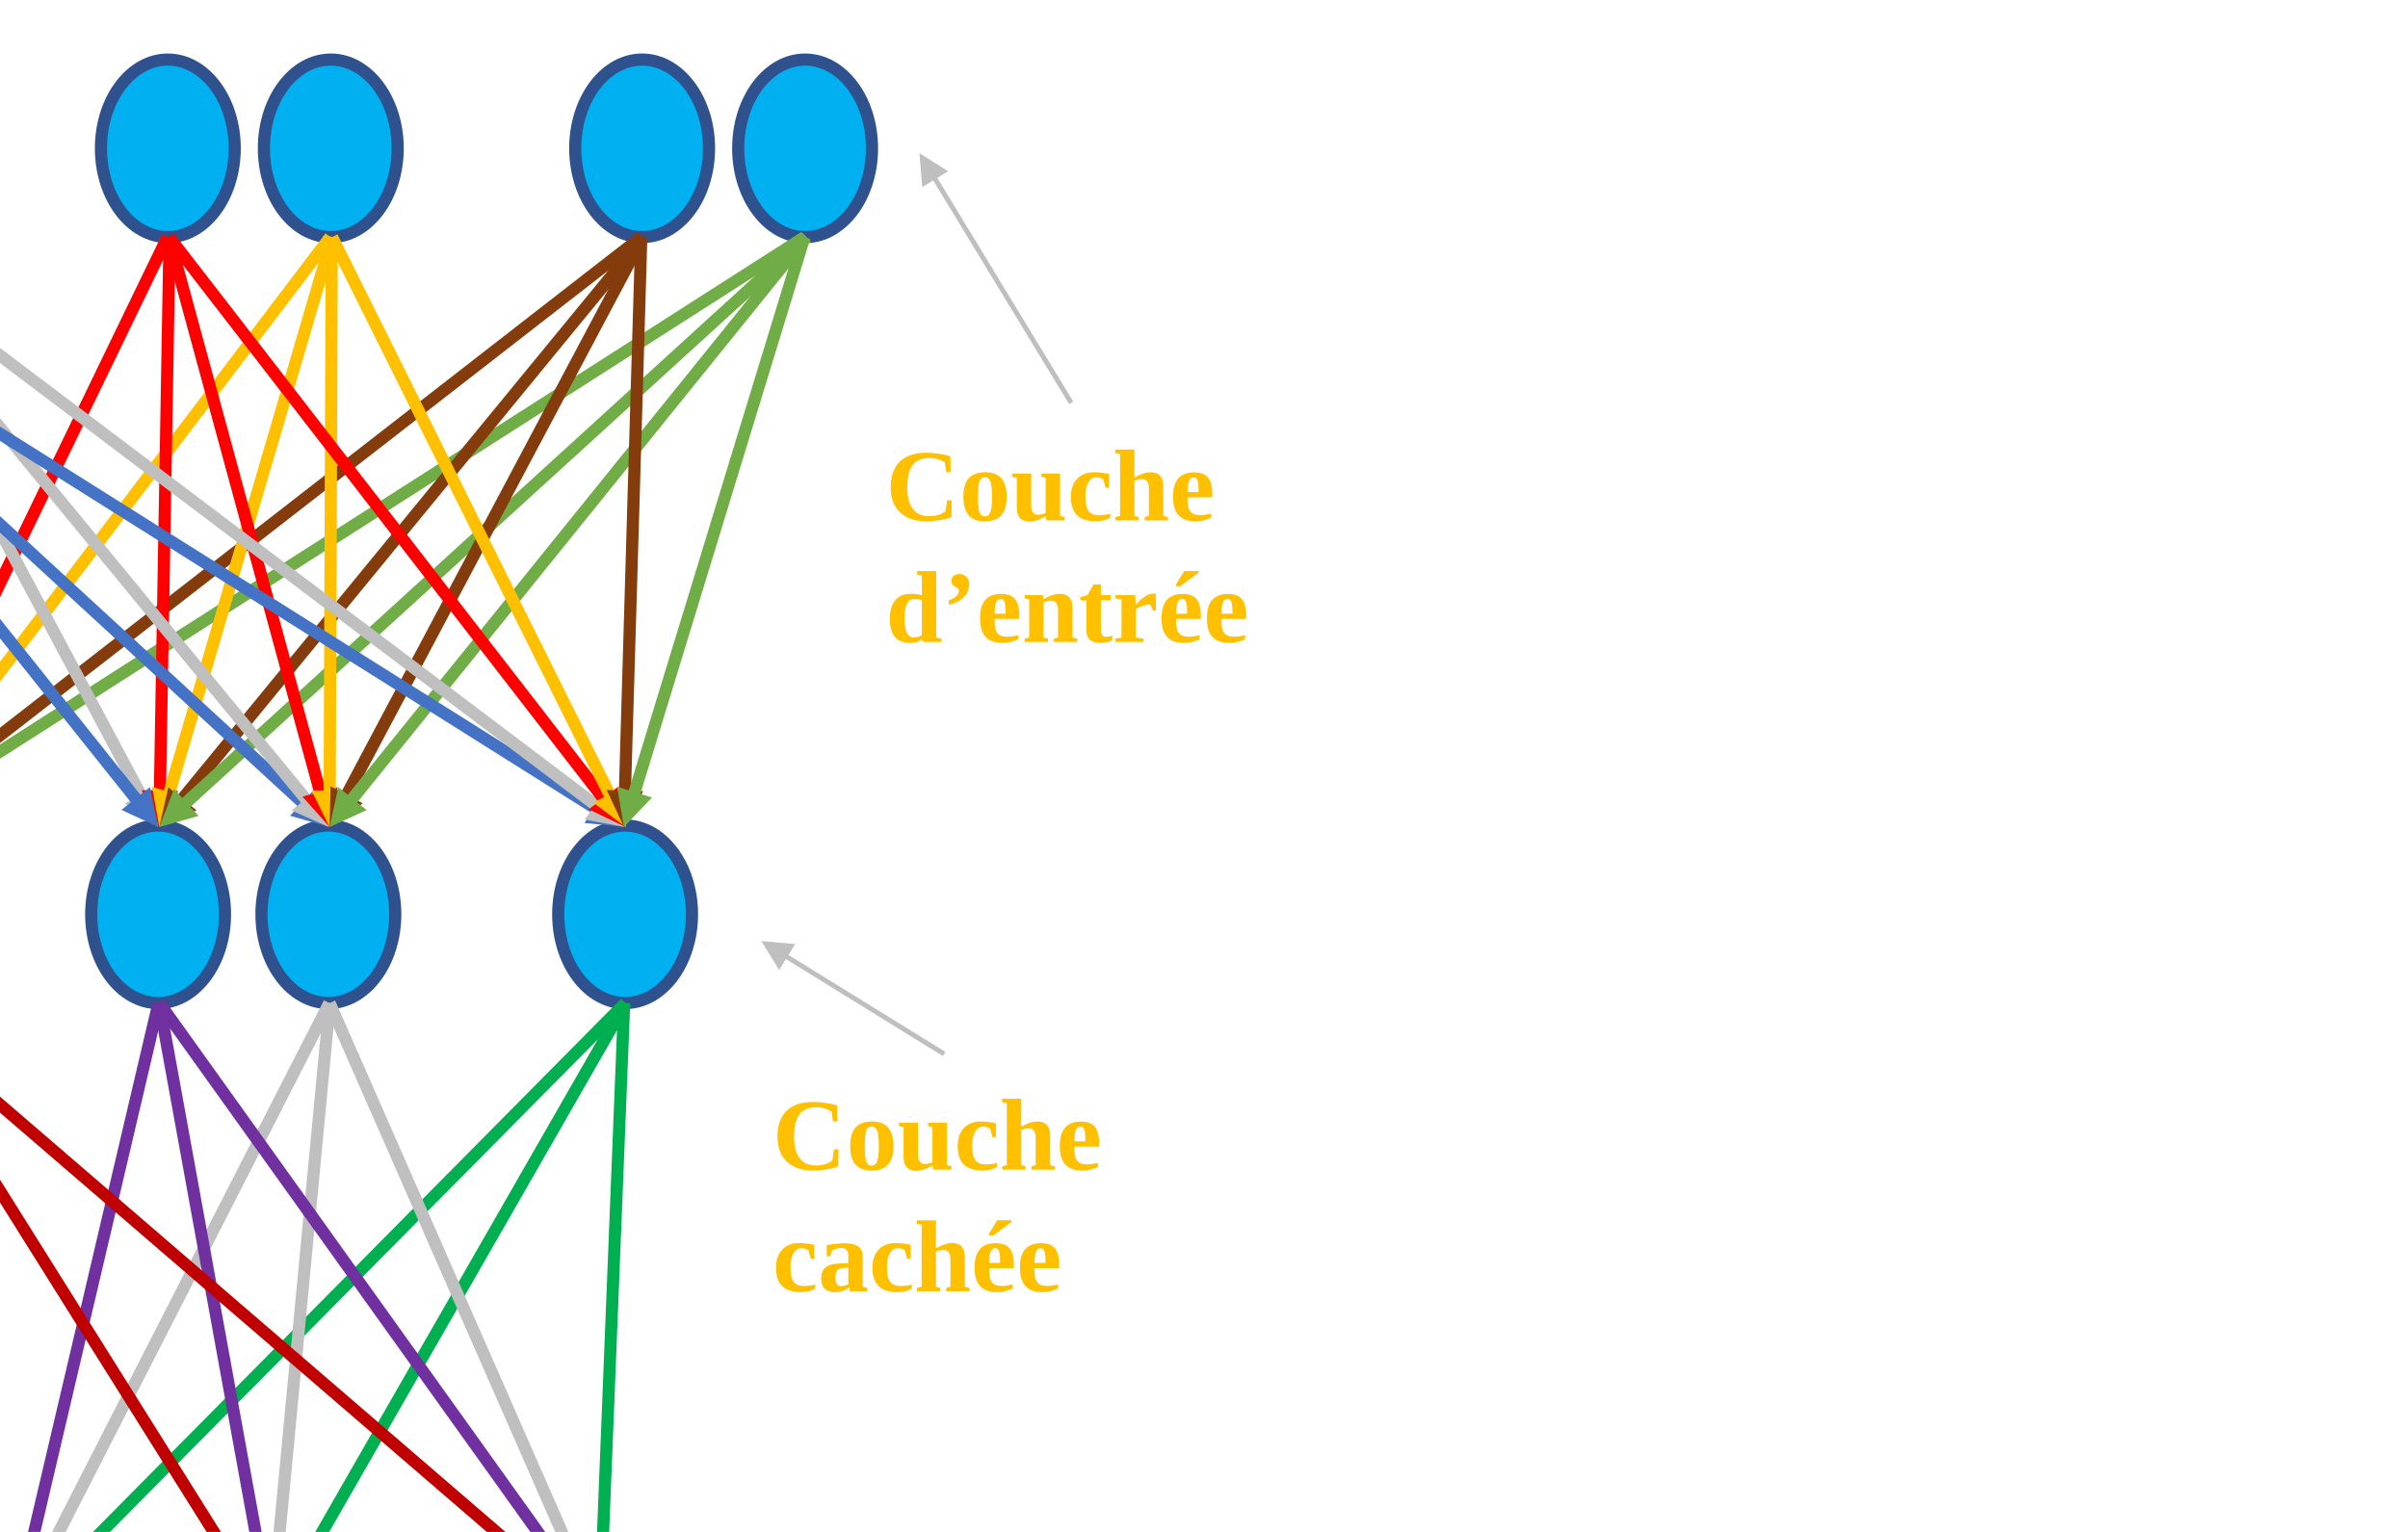
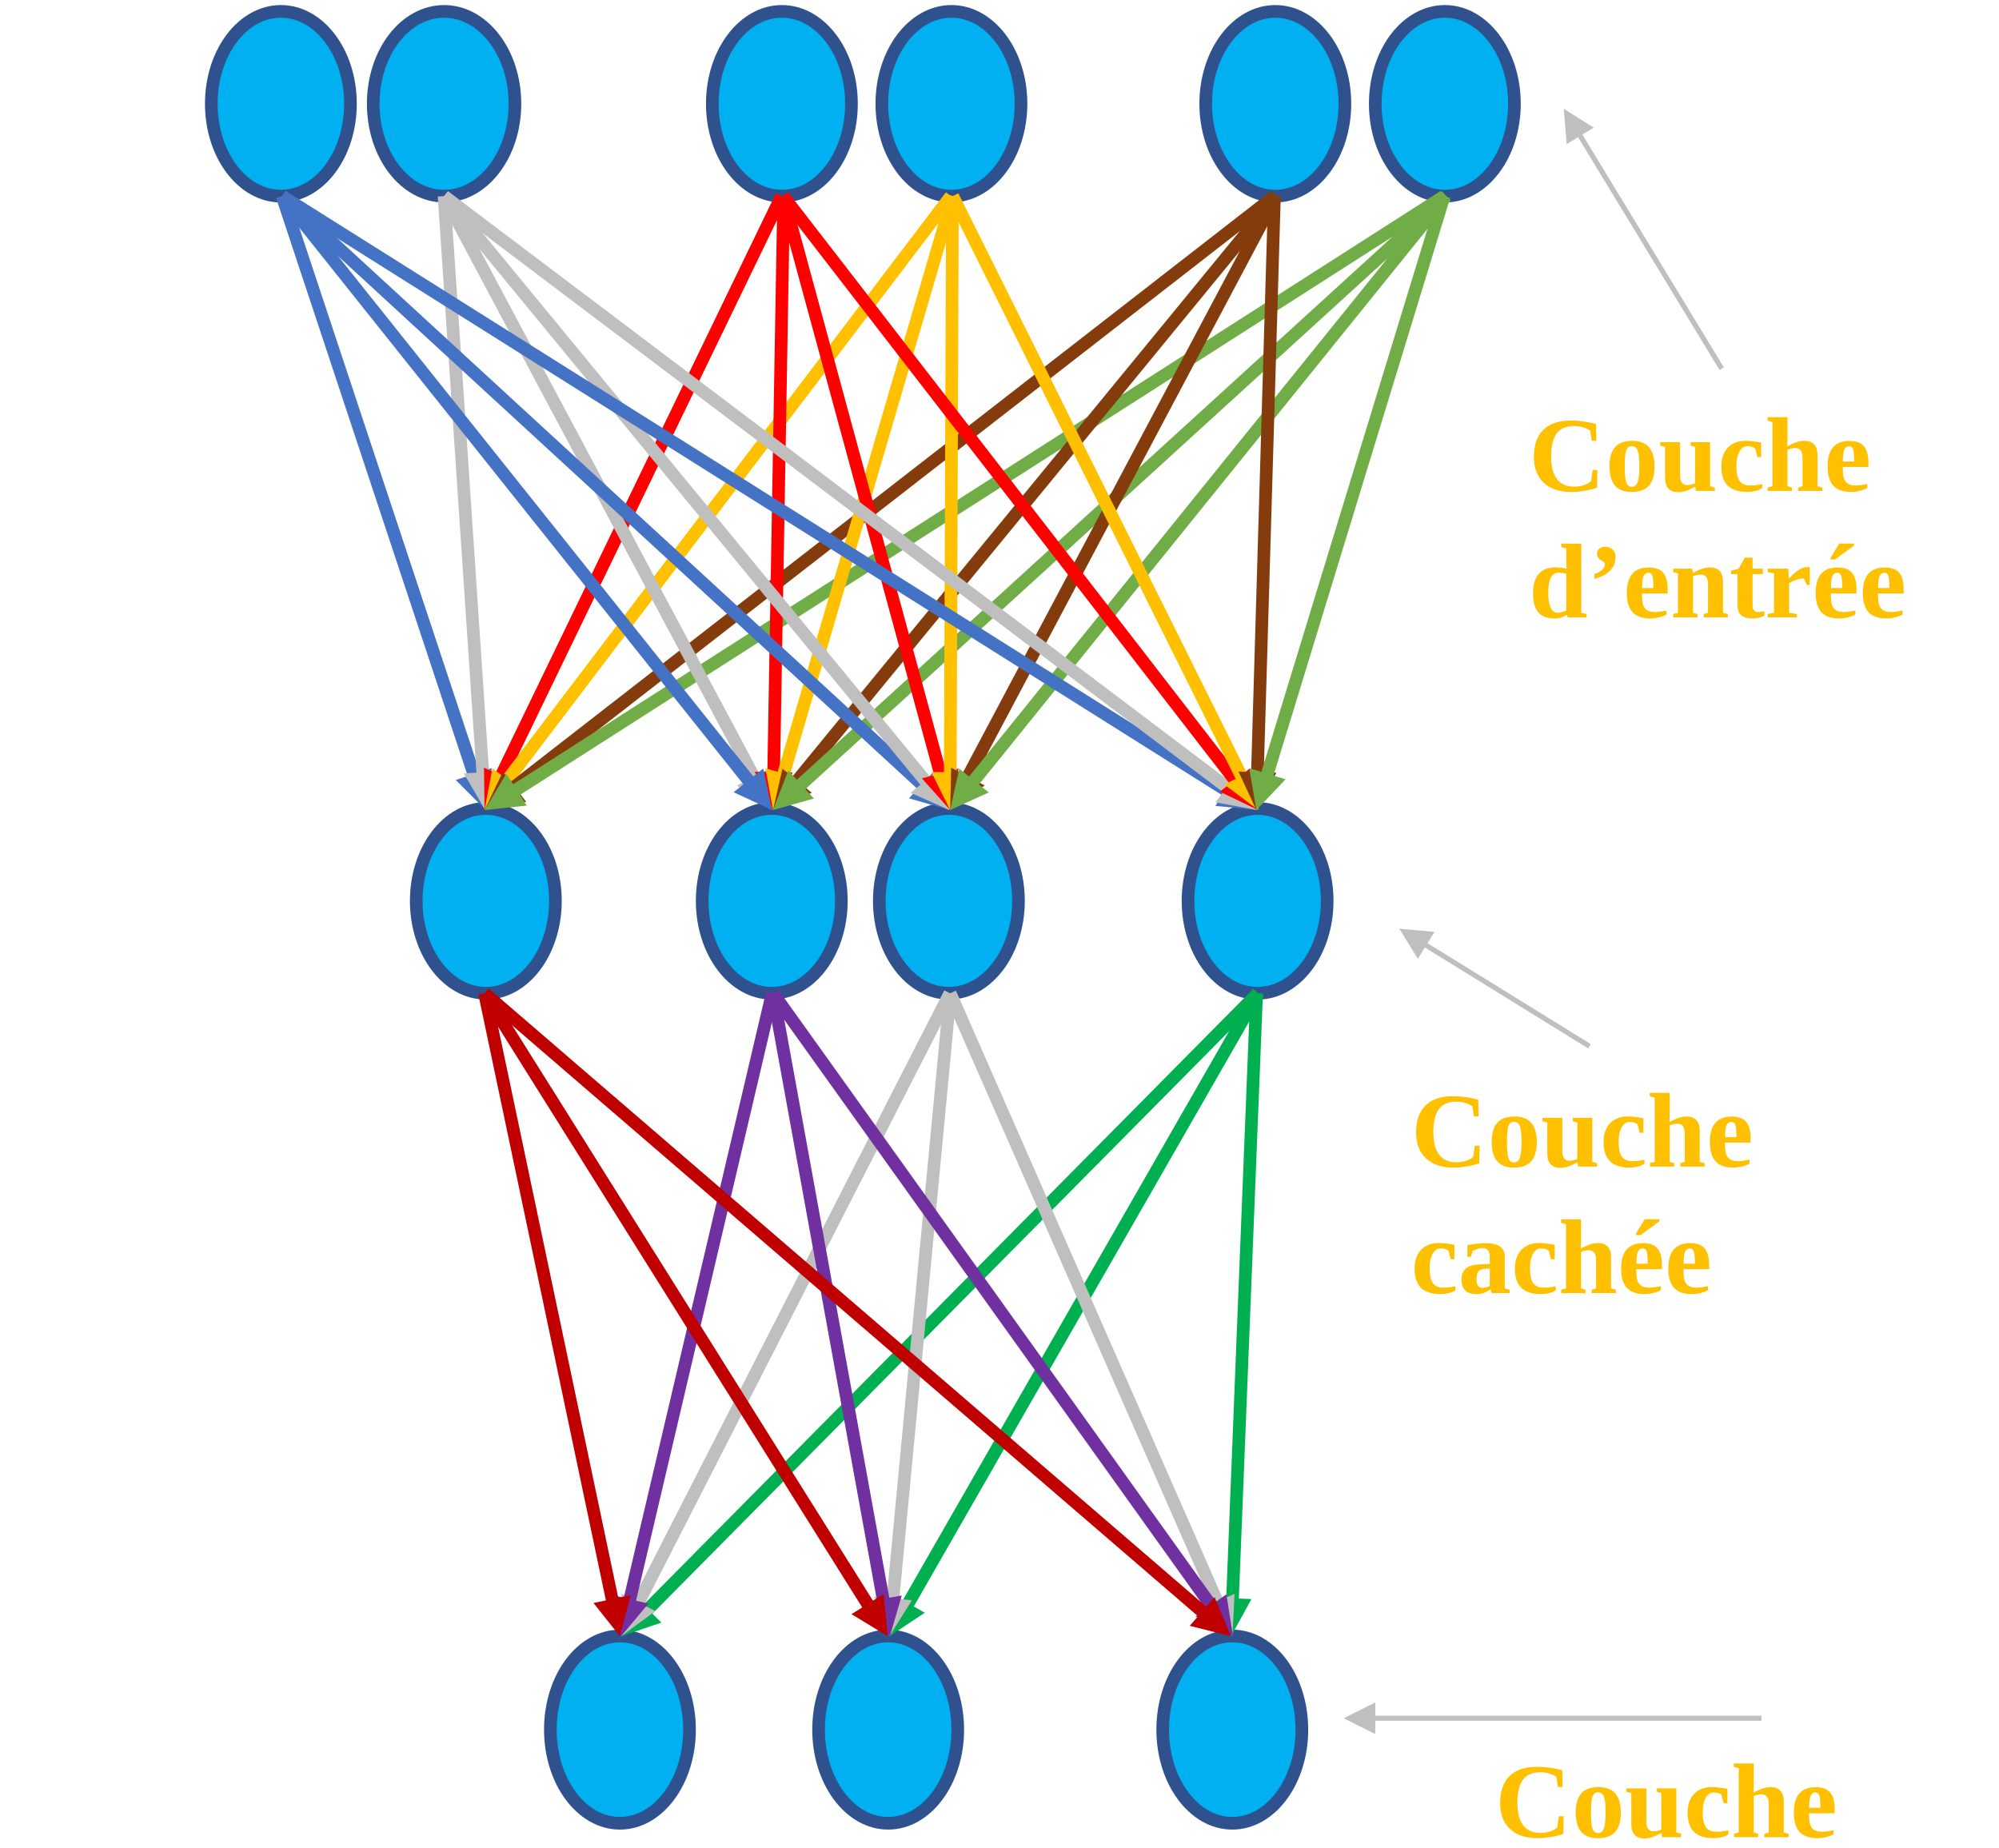
- <svg xmlns="http://www.w3.org/2000/svg" width="530" height="250" overflow="hidden" viewBox="160 -20 990 630" style="backgro und:darkred;width:0%">
+ <svg xmlns="http://www.w3.org/2000/svg" width="410" height="430" overflow="hidden" viewBox="-80 0 790 730" style="backgrou nd:darkred;width:0%">
  <defs>
    <clipPath id="clip0">
      <path d="M211 147 909 147 909 960 211 960Z" fill-rule="evenodd" clip-rule="evenodd" />
    </clipPath>
  </defs>
  <g clip-path="url(#clip0)" transform="translate(-211 -147)">
    <path d="M214.5 188C214.5 167.842 226.812 151.5 242 151.5 257.188 151.5 269.5 167.842 269.5 188 269.5 208.158 257.188 224.5 242 224.5 226.812 224.5 214.5 208.158 214.5 188Z" stroke="#2F528F" stroke-width="5" stroke-miterlimit="8" fill="#00B0F0" fill-rule="evenodd" />
    <path d="M278.5 188C278.5 167.842 291.036 151.5 306.5 151.5 321.964 151.5 334.5 167.842 334.5 188 334.5 208.158 321.964 224.5 306.5 224.5 291.036 224.5 278.5 208.158 278.5 188Z" stroke="#2F528F" stroke-width="5" stroke-miterlimit="8" fill="#00B0F0" fill-rule="evenodd" />
    <path d="M412.5 188C412.5 167.842 424.812 151.5 440 151.5 455.188 151.5 467.5 167.842 467.5 188 467.5 208.158 455.188 224.5 440 224.5 424.812 224.5 412.5 208.158 412.5 188Z" stroke="#2F528F" stroke-width="5" stroke-miterlimit="8" fill="#00B0F0" fill-rule="evenodd" />
    <path d="M479.5 188C479.5 167.842 491.812 151.5 507 151.5 522.188 151.5 534.5 167.842 534.5 188 534.5 208.158 522.188 224.5 507 224.5 491.812 224.5 479.5 208.158 479.5 188Z" stroke="#2F528F" stroke-width="5" stroke-miterlimit="8" fill="#00B0F0" fill-rule="evenodd" />
    <path d="M607.5 188C607.5 167.842 619.812 151.5 635 151.5 650.188 151.5 662.5 167.842 662.5 188 662.5 208.158 650.188 224.5 635 224.5 619.812 224.5 607.5 208.158 607.5 188Z" stroke="#2F528F" stroke-width="5" stroke-miterlimit="8" fill="#00B0F0" fill-rule="evenodd" />
    <path d="M674.5 188C674.5 167.842 686.812 151.5 702 151.5 717.188 151.5 729.5 167.842 729.5 188 729.5 208.158 717.188 224.5 702 224.5 686.812 224.5 674.5 208.158 674.5 188Z" stroke="#2F528F" stroke-width="5" stroke-miterlimit="8" fill="#00B0F0" fill-rule="evenodd" />
    <path d="M295.5 503C295.5 482.842 307.812 466.5 323 466.5 338.188 466.5 350.5 482.842 350.5 503 350.5 523.158 338.188 539.5 323 539.5 307.812 539.5 295.5 523.158 295.5 503Z" stroke="#2F528F" stroke-width="5" stroke-miterlimit="8" fill="#00B0F0" fill-rule="evenodd" />
    <path d="M408.5 503C408.5 482.842 420.812 466.5 436 466.5 451.188 466.5 463.5 482.842 463.5 503 463.5 523.158 451.188 539.5 436 539.5 420.812 539.5 408.5 523.158 408.5 503Z" stroke="#2F528F" stroke-width="5" stroke-miterlimit="8" fill="#00B0F0" fill-rule="evenodd" />
    <path d="M478.5 503C478.5 482.842 490.812 466.5 506 466.5 521.188 466.5 533.5 482.842 533.5 503 533.5 523.158 521.188 539.5 506 539.5 490.812 539.5 478.5 523.158 478.5 503Z" stroke="#2F528F" stroke-width="5" stroke-miterlimit="8" fill="#00B0F0" fill-rule="evenodd" />
    <path d="M600.5 503C600.5 482.842 612.812 466.5 628 466.5 643.188 466.5 655.5 482.842 655.5 503 655.5 523.158 643.188 539.5 628 539.5 612.812 539.5 600.5 523.158 600.5 503Z" stroke="#2F528F" stroke-width="5" stroke-miterlimit="8" fill="#00B0F0" fill-rule="evenodd" />
    <path d="M348.5 830.5C348.5 810.065 360.812 793.5 376 793.5 391.188 793.5 403.5 810.065 403.5 830.5 403.5 850.935 391.188 867.5 376 867.5 360.812 867.5 348.5 850.935 348.5 830.5Z" stroke="#2F528F" stroke-width="5" stroke-miterlimit="8" fill="#00B0F0" fill-rule="evenodd" />
    <path d="M454.5 830.5C454.5 810.065 466.812 793.5 482 793.5 497.188 793.5 509.5 810.065 509.5 830.5 509.5 850.935 497.188 867.5 482 867.5 466.812 867.5 454.5 850.935 454.5 830.5Z" stroke="#2F528F" stroke-width="5" stroke-miterlimit="8" fill="#00B0F0" fill-rule="evenodd" />
    <path d="M590.5 830.5C590.5 810.065 602.812 793.5 618 793.5 633.188 793.5 645.5 810.065 645.5 830.5 645.5 850.935 633.188 867.5 618 867.5 602.812 867.5 590.5 850.935 590.5 830.5Z" stroke="#2F528F" stroke-width="5" stroke-miterlimit="8" fill="#00B0F0" fill-rule="evenodd" />
    <path d="M244.873 223.713 321.394 454.46 316.648 456.033 240.127 225.287ZM325.353 450.513 322.956 467.111 311.115 455.234Z" fill="#4472C4" />
    <path d="M308.994 224.333 324.441 454.472 319.452 454.807 304.006 224.667ZM329.262 451.643 322.784 467.111 314.296 452.647Z" fill="#BFBFBF" />
    <path d="M2.25-1.089 114.18 230.27 109.68 232.448-2.25 1.089ZM117.593 225.842 117.374 242.611 104.09 232.375Z" fill="#FF0000" transform="matrix(-1 -8.74228e-08 -8.74228e-08 1 439.874 224.5)" />
    <path d="M1.991-1.512 178.719 231.144 174.737 234.169-1.991 1.512ZM181.188 226.129 184.289 242.611 169.243 235.203Z" fill="#FFC000" transform="matrix(-1 -8.74228e-08 -8.74228e-08 1 506.789 224.5)" />
    <path d="M1.534-1.974 303.867 232.967 300.799 236.915-1.534 1.974ZM304.961 227.485 312.203 242.611 295.757 239.329Z" fill="#843C0C" transform="matrix(-1 -8.74228e-08 -8.74228e-08 1 634.703 224.5)" />
    <path d="M1.347-2.106 370.077 233.77 367.383 237.982-1.347 2.106ZM370.665 228.21 379.259 242.611 362.582 240.846Z" fill="#70AD47" transform="matrix(-1 -8.74228e-08 -8.74228e-08 1 701.759 224.5)" />
    <path d="M308.706 223.323 432.267 454.906 427.856 457.26 304.294 225.677ZM435.502 450.347 435.946 467.111 422.268 457.408Z" fill="#BFBFBF" />
    <path d="M2.5-0.043 6.494 230.07 1.495 230.156-2.5 0.043ZM11.45 227.483 4.212 242.611-3.547 227.744Z" fill="#FF0000" transform="matrix(-1 -8.74228e-08 -8.74228e-08 1 440.712 224.5)" />
    <path d="M2.399-0.703 70.01 229.912 65.212 231.319-2.399 0.703ZM74.104 226.106 71.127 242.611 59.71 230.326Z" fill="#FFC000" transform="matrix(-1 -8.74228e-08 -8.74228e-08 1 507.627 224.5)" />
    <path d="M1.933-1.586 193.046 231.362 189.18 234.533-1.933 1.586ZM195.325 226.258 199.041 242.611 183.729 235.772Z" fill="#843C0C" transform="matrix(-1 -8.74228e-08 -8.74228e-08 1 635.541 224.5)" />
    <path d="M1.684-1.847 258.545 232.342 255.176 236.037-1.684 1.847ZM260.066 226.963 266.097 242.611 249.96 238.047Z" fill="#70AD47" transform="matrix(-1 -8.74228e-08 -8.74228e-08 1 702.597 224.5)" />
    <path d="M244.454 222.941 430.274 455.781 426.366 458.9 240.546 226.059ZM432.623 450.709 436.118 467.111 420.899 460.065Z" fill="#4472C4" />
    <path d="M244.192 222.66 498.842 456.811 495.458 460.491 240.808 226.34ZM500.385 451.438 506.351 467.111 490.233 462.479Z" fill="#4472C4" />
    <path d="M308.43 222.911 500.166 455.871 496.305 459.049 304.57 226.089ZM502.438 450.764 506.179 467.111 490.856 460.296Z" fill="#BFBFBF" />
    <path d="M442.912 223.844 505.651 454.393 500.827 455.706 438.088 225.156ZM509.819 450.668 506.521 467.111 495.346 454.607Z" fill="#FF0000" />
    <path d="M2.5-0.009 3.348 230.101-1.652 230.12-2.5 0.009ZM8.338 227.583 0.894 242.611-6.662 227.638Z" fill="#FFC000" transform="matrix(-1 -8.74228e-08 -8.74228e-08 1 507.394 224.5)" />
    <path d="M2.208-1.172 125.154 230.398 120.738 232.743-2.208 1.172ZM128.398 225.846 128.808 242.611 115.15 232.88Z" fill="#843C0C" transform="matrix(-1 -8.74228e-08 -8.74228e-08 1 635.308 224.5)" />
    <path d="M1.945-1.57 189.957 231.315 186.067 234.456-1.945 1.57ZM192.277 226.229 195.864 242.611 180.606 235.651Z" fill="#70AD47" transform="matrix(-1 -8.74228e-08 -8.74228e-08 1 702.364 224.5)" />
    <path d="M243.832 222.384 618.761 458.337 616.098 462.569 241.168 226.616ZM619.308 452.774 628.009 467.111 611.319 465.469Z" fill="#4472C4" />
    <path d="M308.006 222.505 619.367 457.584 616.355 461.575 304.994 226.495ZM620.385 452.087 627.837 467.111 611.346 464.059Z" fill="#BFBFBF" />
    <path d="M442.477 222.97 622.508 455.695 618.553 458.754 438.523 226.03ZM624.933 450.658 628.179 467.111 613.069 459.836Z" fill="#FF0000" />
    <path d="M509.738 223.386 624.932 454.806 620.456 457.034 505.262 225.614ZM628.294 450.34 628.264 467.111 614.866 457.024Z" fill="#FFC000" />
    <path d="M2.499-0.074 9.281 230.043 4.283 230.19-2.499 0.074ZM14.205 227.397 7.15 242.611-0.789 227.839Z" fill="#843C0C" transform="matrix(-1 -8.74228e-08 -8.74228e-08 1 634.65 224.5)" />
    <path d="M2.391-0.731 72.941 229.927 68.159 231.389-2.391 0.731ZM76.991 226.074 74.206 242.611 62.647 230.461Z" fill="#70AD47" transform="matrix(-1 -8.74228e-08 -8.74228e-08 1 701.706 224.5)" />
    <path d="M1.777-1.759 244.552 243.447 240.999 246.965-1.777 1.759ZM246.347 238.153 251.571 254.089 235.687 248.706Z" fill="#00B050" transform="matrix(-1 -8.74228e-08 -8.74228e-08 1 628.071 539.5)" />
    <path d="M2.169-1.244 141.665 242.001 137.328 244.489-2.169 1.244ZM144.759 237.346 145.715 254.089 131.747 244.808Z" fill="#00B050" transform="matrix(-1 -8.74228e-08 -8.74228e-08 1 628.215 539.5)" />
    <path d="M2.498-0.099 12.112 241.499 7.116 241.698-2.498 0.099ZM17.008 238.802 10.111 254.089 2.02 239.399Z" fill="#00B050" transform="matrix(-1 -8.74228e-08 -8.74228e-08 1 627.611 539.5)" />
    <path d="M508.789 538.495 615.311 781.138 610.733 783.148 504.211 540.505ZM618.885 776.839 618.047 793.589 605.15 782.869Z" fill="#BFBFBF" />
    <path d="M2.489-0.236 25.368 241.409 20.39 241.88-2.489 0.236ZM30.11 238.449 24.057 254.089 15.176 239.862Z" fill="#BFBFBF" transform="matrix(-1 -8.74228e-08 -8.74228e-08 1 506.557 539.5)" />
    <path d="M2.226-1.138 126.448 241.821 121.996 244.097-2.226 1.138ZM129.762 237.319 129.913 254.089 116.406 244.147Z" fill="#BFBFBF" transform="matrix(-1 -8.74228e-08 -8.74228e-08 1 506.413 539.5)" />
    <path d="M438.533 538.045 613.04 781.968 608.974 784.877 434.467 540.955ZM615.652 777.025 618.28 793.589 603.453 785.753Z" fill="#7030A0" />
    <path d="M438.96 539.053 482.901 780.843 477.981 781.737 434.04 539.947ZM487.373 777.489 482.676 793.589 472.615 780.172Z" fill="#7030A0" />
    <path d="M2.434-0.572 59.255 241.348 54.388 242.491-2.434 0.572ZM63.551 237.771 59.679 254.089 48.948 241.201Z" fill="#7030A0" transform="matrix(-1 -8.74228e-08 -8.74228e-08 1 436.179 539.5)" />
    <path d="M324.946 538.985 375.854 780.842 370.961 781.872 320.054 540.015ZM380.232 777.366 375.982 793.589 365.554 780.455Z" fill="#C00000" />
    <path d="M324.618 538.172 477.315 781.67 473.079 784.327 320.382 540.828ZM480.223 776.896 481.838 793.589 467.515 784.865Z" fill="#C00000" />
    <path d="M324.132 537.606 609.604 783.536 606.34 787.324 320.868 541.394ZM610.973 778.116 617.442 793.589 601.183 789.481Z" fill="#C00000" />
    <path d="M810.553 293.199 753.556 199.421 755.265 198.382 812.262 292.16ZM750.151 203.928 749 190 760.833 197.436Z" fill="#BFBFBF" />
    <path d="M758.633 561.294 692.336 520.326 693.387 518.625 759.685 559.592ZM691.348 525.888 684 514 697.919 515.254Z" fill="#BFBFBF" />
    <path d="M9.93543e-07-1 154.692-1 154.692 1-9.93543e-07 1ZM152.608-6.25 165.108 0 152.608 6.25Z" fill="#BFBFBF" transform="matrix(-1 -8.74228e-08 -8.74228e-08 1 827.108 826)" />
    <text fill="#FFC000" font-family="Times New Roman,Times New Roman_MSFontService,sans-serif" font-weight="700" font-size="42" transform="translate(735.14 341)">Couche <tspan x="0" y="50">d’entrée</tspan>
      <tspan x="-46.544" y="267">Couche </tspan>
      <tspan x="-46.544" y="317">cachée</tspan>
      <tspan x="-13.336" y="532">Couche </tspan>
      <tspan x="-13.336" y="582">de sortie</tspan>
    </text>
  </g>
</svg>
